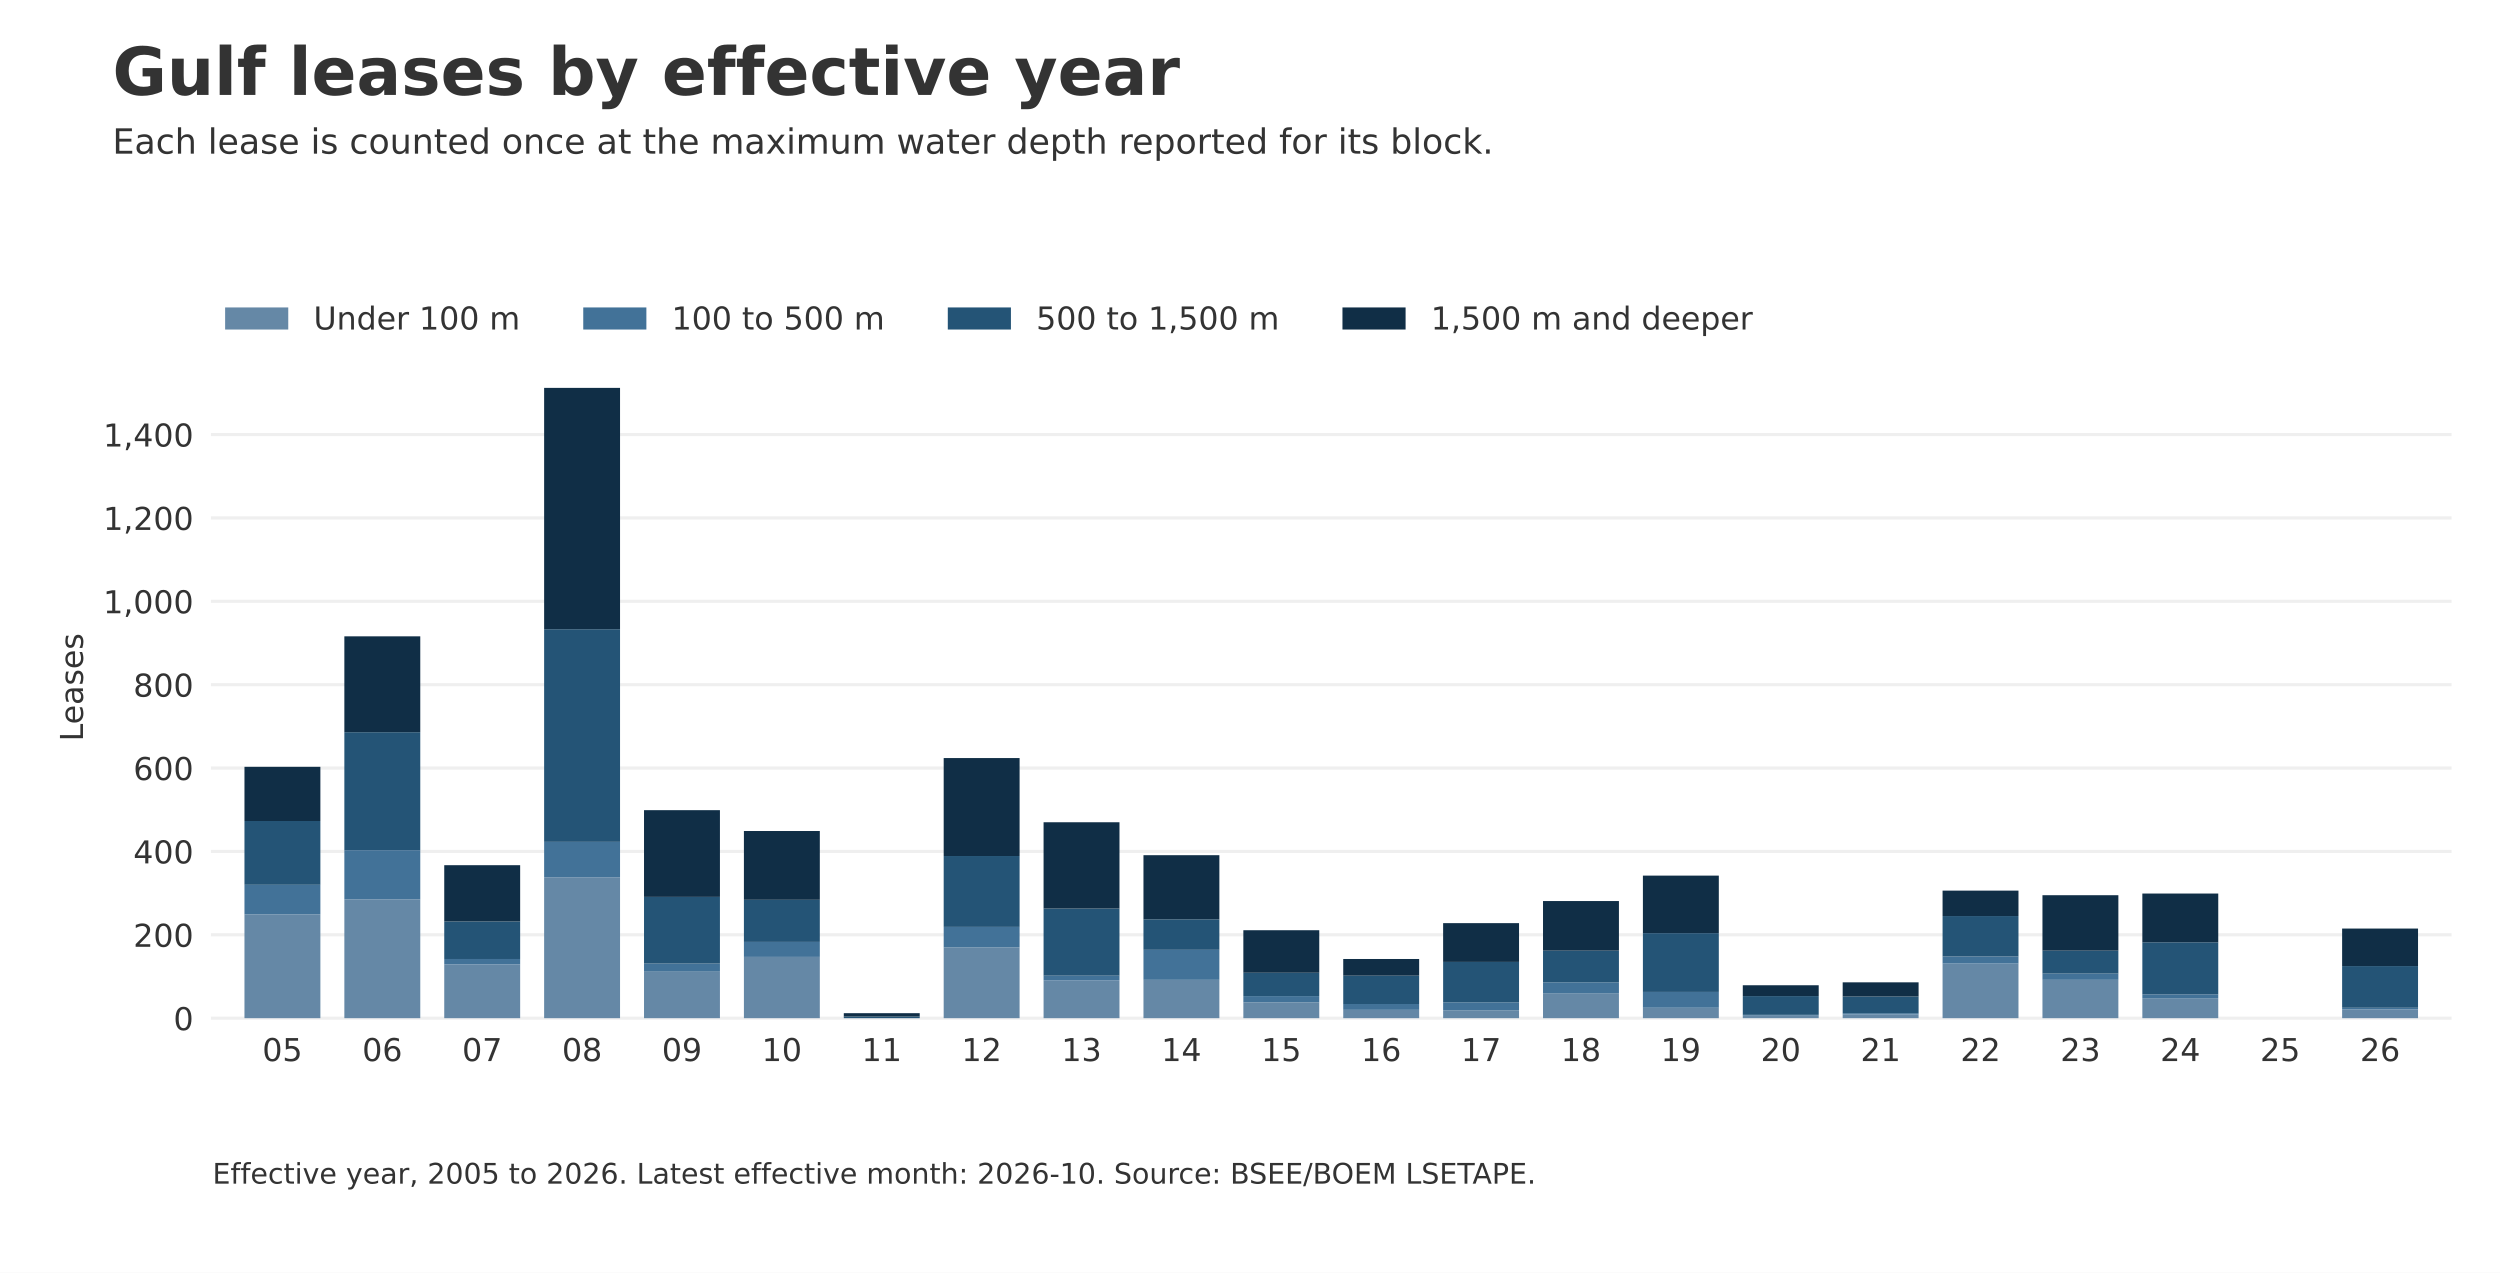
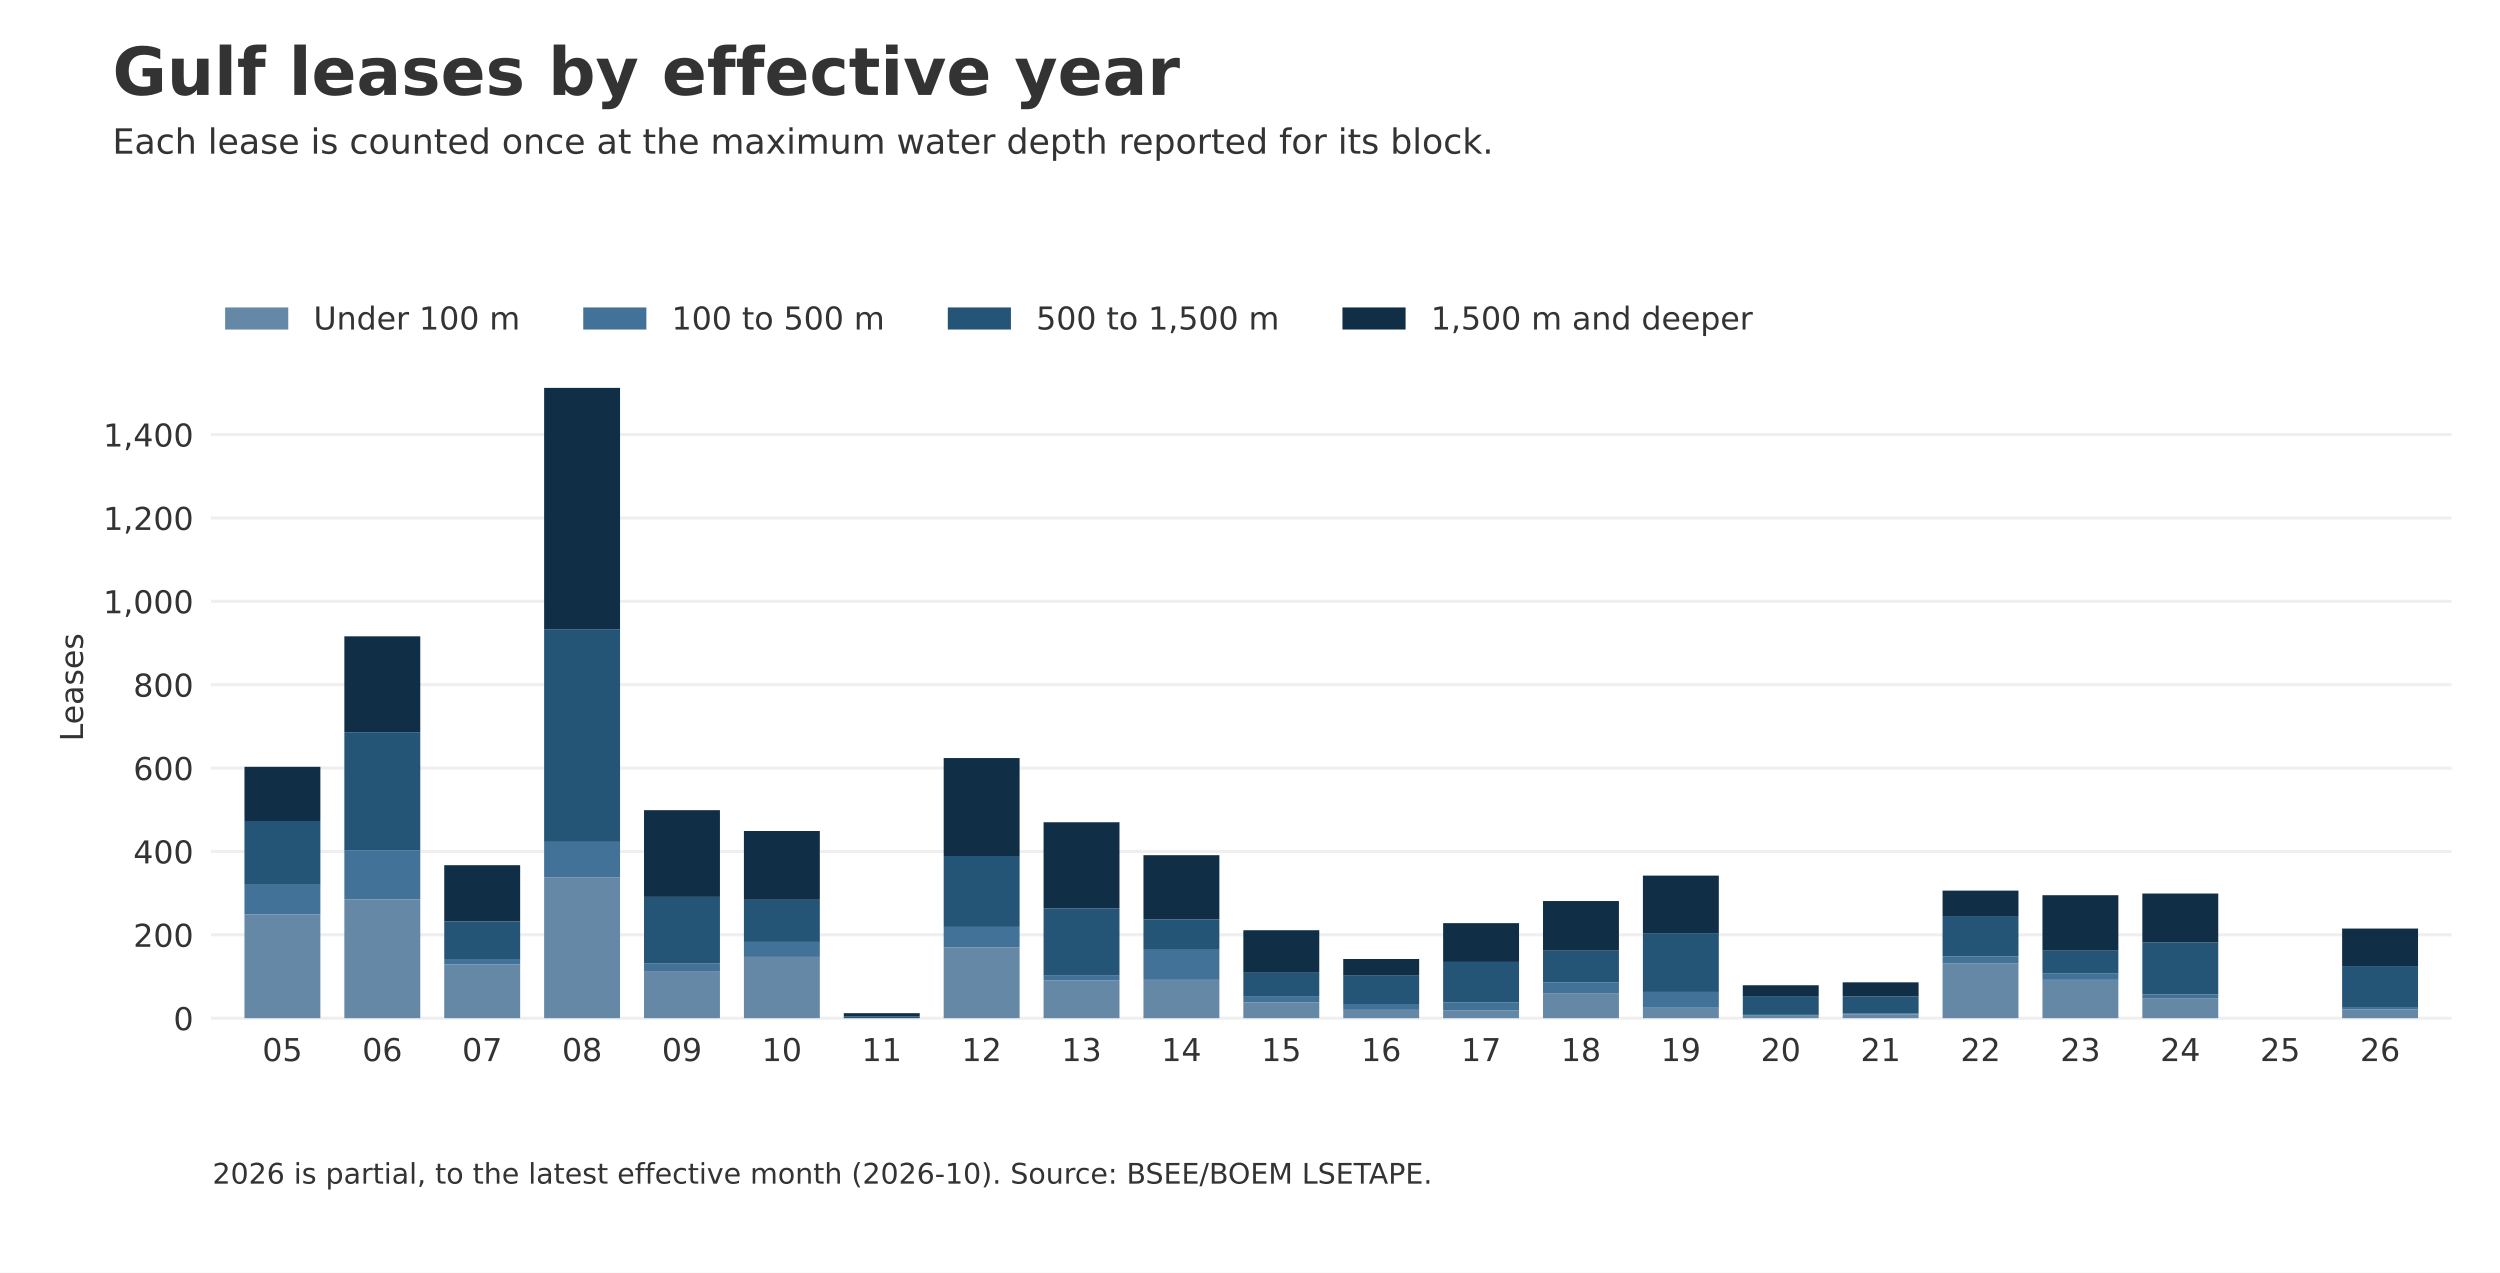
<svg xmlns="http://www.w3.org/2000/svg" width="792pt" height="403.2pt" viewBox="0 0 792 403.2" version="1.1">
  <defs>
    <style type="text/css">*{stroke-linejoin: round; stroke-linecap: butt}</style>
  </defs>
  <g id="figure_1">
    <g id="patch_1">
      <path d="M 0 403.2  L 792 403.2  L 792 0  L 0 0  z " style="fill: #ffffff" />
    </g>
    <g id="axes_1">
      <g id="patch_2">
        <path d="M 67.32 322.56  L 776.16 322.56  L 776.16 112.896  L 67.32 112.896  z " style="fill: #ffffff" />
      </g>
      <g id="matplotlib.axis_1">
        <g id="xtick_1">
          <g id="line2d_1" />
          <g id="text_1">
            <text style="font-size: 10px; font-family: 'DejaVu Sans'; text-anchor: middle; fill: #333333" x="89.471" y="336.158" transform="rotate(-0 89.47125 336.1577)">05</text>
          </g>
        </g>
        <g id="xtick_2">
          <g id="line2d_2" />
          <g id="text_2">
            <text style="font-size: 10px; font-family: 'DejaVu Sans'; text-anchor: middle; fill: #333333" x="121.116" y="336.158" transform="rotate(-0 121.1159 336.1577)">06</text>
          </g>
        </g>
        <g id="xtick_3">
          <g id="line2d_3" />
          <g id="text_3">
            <text style="font-size: 10px; font-family: 'DejaVu Sans'; text-anchor: middle; fill: #333333" x="152.761" y="336.158" transform="rotate(-0 152.7605 336.1577)">07</text>
          </g>
        </g>
        <g id="xtick_4">
          <g id="line2d_4" />
          <g id="text_4">
            <text style="font-size: 10px; font-family: 'DejaVu Sans'; text-anchor: middle; fill: #333333" x="184.405" y="336.158" transform="rotate(-0 184.4052 336.1577)">08</text>
          </g>
        </g>
        <g id="xtick_5">
          <g id="line2d_5" />
          <g id="text_5">
            <text style="font-size: 10px; font-family: 'DejaVu Sans'; text-anchor: middle; fill: #333333" x="216.05" y="336.158" transform="rotate(-0 216.0498 336.1577)">09</text>
          </g>
        </g>
        <g id="xtick_6">
          <g id="line2d_6" />
          <g id="text_6">
            <text style="font-size: 10px; font-family: 'DejaVu Sans'; text-anchor: middle; fill: #333333" x="247.694" y="336.158" transform="rotate(-0 247.6945 336.1577)">10</text>
          </g>
        </g>
        <g id="xtick_7">
          <g id="line2d_7" />
          <g id="text_7">
            <text style="font-size: 10px; font-family: 'DejaVu Sans'; text-anchor: middle; fill: #333333" x="279.339" y="336.158" transform="rotate(-0 279.3391 336.1577)">11</text>
          </g>
        </g>
        <g id="xtick_8">
          <g id="line2d_8" />
          <g id="text_8">
            <text style="font-size: 10px; font-family: 'DejaVu Sans'; text-anchor: middle; fill: #333333" x="310.984" y="336.158" transform="rotate(-0 310.9837 336.1577)">12</text>
          </g>
        </g>
        <g id="xtick_9">
          <g id="line2d_9" />
          <g id="text_9">
            <text style="font-size: 10px; font-family: 'DejaVu Sans'; text-anchor: middle; fill: #333333" x="342.628" y="336.158" transform="rotate(-0 342.6284 336.1577)">13</text>
          </g>
        </g>
        <g id="xtick_10">
          <g id="line2d_10" />
          <g id="text_10">
            <text style="font-size: 10px; font-family: 'DejaVu Sans'; text-anchor: middle; fill: #333333" x="374.273" y="336.158" transform="rotate(-0 374.273 336.1577)">14</text>
          </g>
        </g>
        <g id="xtick_11">
          <g id="line2d_11" />
          <g id="text_11">
            <text style="font-size: 10px; font-family: 'DejaVu Sans'; text-anchor: middle; fill: #333333" x="405.918" y="336.158" transform="rotate(-0 405.9177 336.1577)">15</text>
          </g>
        </g>
        <g id="xtick_12">
          <g id="line2d_12" />
          <g id="text_12">
            <text style="font-size: 10px; font-family: 'DejaVu Sans'; text-anchor: middle; fill: #333333" x="437.562" y="336.158" transform="rotate(-0 437.5623 336.1577)">16</text>
          </g>
        </g>
        <g id="xtick_13">
          <g id="line2d_13" />
          <g id="text_13">
            <text style="font-size: 10px; font-family: 'DejaVu Sans'; text-anchor: middle; fill: #333333" x="469.207" y="336.158" transform="rotate(-0 469.207 336.1577)">17</text>
          </g>
        </g>
        <g id="xtick_14">
          <g id="line2d_14" />
          <g id="text_14">
            <text style="font-size: 10px; font-family: 'DejaVu Sans'; text-anchor: middle; fill: #333333" x="500.852" y="336.158" transform="rotate(-0 500.8516 336.1577)">18</text>
          </g>
        </g>
        <g id="xtick_15">
          <g id="line2d_15" />
          <g id="text_15">
            <text style="font-size: 10px; font-family: 'DejaVu Sans'; text-anchor: middle; fill: #333333" x="532.496" y="336.158" transform="rotate(-0 532.4963 336.1577)">19</text>
          </g>
        </g>
        <g id="xtick_16">
          <g id="line2d_16" />
          <g id="text_16">
            <text style="font-size: 10px; font-family: 'DejaVu Sans'; text-anchor: middle; fill: #333333" x="564.141" y="336.158" transform="rotate(-0 564.1409 336.1577)">20</text>
          </g>
        </g>
        <g id="xtick_17">
          <g id="line2d_17" />
          <g id="text_17">
            <text style="font-size: 10px; font-family: 'DejaVu Sans'; text-anchor: middle; fill: #333333" x="595.786" y="336.158" transform="rotate(-0 595.7855 336.1577)">21</text>
          </g>
        </g>
        <g id="xtick_18">
          <g id="line2d_18" />
          <g id="text_18">
            <text style="font-size: 10px; font-family: 'DejaVu Sans'; text-anchor: middle; fill: #333333" x="627.43" y="336.158" transform="rotate(-0 627.4302 336.1577)">22</text>
          </g>
        </g>
        <g id="xtick_19">
          <g id="line2d_19" />
          <g id="text_19">
            <text style="font-size: 10px; font-family: 'DejaVu Sans'; text-anchor: middle; fill: #333333" x="659.075" y="336.158" transform="rotate(-0 659.0748 336.1577)">23</text>
          </g>
        </g>
        <g id="xtick_20">
          <g id="line2d_20" />
          <g id="text_20">
            <text style="font-size: 10px; font-family: 'DejaVu Sans'; text-anchor: middle; fill: #333333" x="690.719" y="336.158" transform="rotate(-0 690.7195 336.1577)">24</text>
          </g>
        </g>
        <g id="xtick_21">
          <g id="line2d_21" />
          <g id="text_21">
            <text style="font-size: 10px; font-family: 'DejaVu Sans'; text-anchor: middle; fill: #333333" x="722.364" y="336.158" transform="rotate(-0 722.3641 336.1577)">25</text>
          </g>
        </g>
        <g id="xtick_22">
          <g id="line2d_22" />
          <g id="text_22">
            <text style="font-size: 10px; font-family: 'DejaVu Sans'; text-anchor: middle; fill: #333333" x="754.009" y="336.158" transform="rotate(-0 754.0087 336.1577)">26</text>
          </g>
        </g>
      </g>
      <g id="matplotlib.axis_2">
        <g id="ytick_1">
          <g id="line2d_23">
            <path d="M 67.32 322.56  L 776.16 322.56  " style="fill: none; stroke: #efefef; stroke-linecap: square" />
          </g>
          <g id="line2d_24" />
          <g id="text_23">
            <text style="font-size: 10px; font-family: 'DejaVu Sans'; text-anchor: end; fill: #333333" x="61.32" y="326.359" transform="rotate(-0 61.32 326.3588)">0</text>
          </g>
        </g>
        <g id="ytick_2">
          <g id="line2d_25">
            <path d="M 67.32 296.147  L 776.16 296.147  " style="fill: none; stroke: #efefef; stroke-linecap: square" />
          </g>
          <g id="line2d_26" />
          <g id="text_24">
            <text style="font-size: 10px; font-family: 'DejaVu Sans'; text-anchor: end; fill: #333333" x="61.32" y="299.946" transform="rotate(-0 61.32 299.9461)">200</text>
          </g>
        </g>
        <g id="ytick_3">
          <g id="line2d_27">
            <path d="M 67.32 269.735  L 776.16 269.735  " style="fill: none; stroke: #efefef; stroke-linecap: square" />
          </g>
          <g id="line2d_28" />
          <g id="text_25">
            <text style="font-size: 10px; font-family: 'DejaVu Sans'; text-anchor: end; fill: #333333" x="61.32" y="273.533" transform="rotate(-0 61.32 273.5334)">400</text>
          </g>
        </g>
        <g id="ytick_4">
          <g id="line2d_29">
            <path d="M 67.32 243.322  L 776.16 243.322  " style="fill: none; stroke: #efefef; stroke-linecap: square" />
          </g>
          <g id="line2d_30" />
          <g id="text_26">
            <text style="font-size: 10px; font-family: 'DejaVu Sans'; text-anchor: end; fill: #333333" x="61.32" y="247.121" transform="rotate(-0 61.32 247.1207)">600</text>
          </g>
        </g>
        <g id="ytick_5">
          <g id="line2d_31">
            <path d="M 67.32 216.909  L 776.16 216.909  " style="fill: none; stroke: #efefef; stroke-linecap: square" />
          </g>
          <g id="line2d_32" />
          <g id="text_27">
            <text style="font-size: 10px; font-family: 'DejaVu Sans'; text-anchor: end; fill: #333333" x="61.32" y="220.708" transform="rotate(-0 61.32 220.708)">800</text>
          </g>
        </g>
        <g id="ytick_6">
          <g id="line2d_33">
            <path d="M 67.32 190.497  L 776.16 190.497  " style="fill: none; stroke: #efefef; stroke-linecap: square" />
          </g>
          <g id="line2d_34" />
          <g id="text_28">
            <text style="font-size: 10px; font-family: 'DejaVu Sans'; text-anchor: end; fill: #333333" x="61.32" y="194.295" transform="rotate(-0 61.32 194.2953)">1,000</text>
          </g>
        </g>
        <g id="ytick_7">
          <g id="line2d_35">
            <path d="M 67.32 164.084  L 776.16 164.084  " style="fill: none; stroke: #efefef; stroke-linecap: square" />
          </g>
          <g id="line2d_36" />
          <g id="text_29">
            <text style="font-size: 10px; font-family: 'DejaVu Sans'; text-anchor: end; fill: #333333" x="61.32" y="167.883" transform="rotate(-0 61.32 167.8826)">1,200</text>
          </g>
        </g>
        <g id="ytick_8">
          <g id="line2d_37">
            <path d="M 67.32 137.671  L 776.16 137.671  " style="fill: none; stroke: #efefef; stroke-linecap: square" />
          </g>
          <g id="line2d_38" />
          <g id="text_30">
            <text style="font-size: 10px; font-family: 'DejaVu Sans'; text-anchor: end; fill: #333333" x="61.32" y="141.47" transform="rotate(-0 61.32 141.4699)">1,400</text>
          </g>
        </g>
        <g id="text_31">
          <text style="font-size: 10px; font-family: 'DejaVu Sans'; text-anchor: middle; fill: #333333" x="26.29" y="217.728" transform="rotate(-90 26.28953 217.728)">Leases</text>
        </g>
      </g>
      <g id="patch_3">
        <path d="M 77.446 322.56  L 101.496 322.56  L 101.496 289.676  L 77.446 289.676  z " style="fill: #6588a6" />
      </g>
      <g id="patch_4">
        <path d="M 109.091 322.56  L 133.141 322.56  L 133.141 284.922  L 109.091 284.922  z " style="fill: #6588a6" />
      </g>
      <g id="patch_5">
        <path d="M 140.736 322.56  L 164.786 322.56  L 164.786 305.524  L 140.736 305.524  z " style="fill: #6588a6" />
      </g>
      <g id="patch_6">
        <path d="M 172.38 322.56  L 196.43 322.56  L 196.43 277.923  L 172.38 277.923  z " style="fill: #6588a6" />
      </g>
      <g id="patch_7">
        <path d="M 204.025 322.56  L 228.075 322.56  L 228.075 307.637  L 204.025 307.637  z " style="fill: #6588a6" />
      </g>
      <g id="patch_8">
        <path d="M 235.669 322.56  L 259.719 322.56  L 259.719 303.147  L 235.669 303.147  z " style="fill: #6588a6" />
      </g>
      <g id="patch_9">
        <path d="M 267.314 322.56  L 291.364 322.56  L 291.364 322.56  L 267.314 322.56  z " style="fill: #6588a6" />
      </g>
      <g id="patch_10">
        <path d="M 298.959 322.56  L 323.009 322.56  L 323.009 300.109  L 298.959 300.109  z " style="fill: #6588a6" />
      </g>
      <g id="patch_11">
        <path d="M 330.603 322.56  L 354.653 322.56  L 354.653 310.542  L 330.603 310.542  z " style="fill: #6588a6" />
      </g>
      <g id="patch_12">
        <path d="M 362.248 322.56  L 386.298 322.56  L 386.298 310.41  L 362.248 310.41  z " style="fill: #6588a6" />
      </g>
      <g id="patch_13">
        <path d="M 393.893 322.56  L 417.943 322.56  L 417.943 317.542  L 393.893 317.542  z " style="fill: #6588a6" />
      </g>
      <g id="patch_14">
        <path d="M 425.537 322.56  L 449.587 322.56  L 449.587 319.919  L 425.537 319.919  z " style="fill: #6588a6" />
      </g>
      <g id="patch_15">
        <path d="M 457.182 322.56  L 481.232 322.56  L 481.232 320.051  L 457.182 320.051  z " style="fill: #6588a6" />
      </g>
      <g id="patch_16">
        <path d="M 488.827 322.56  L 512.877 322.56  L 512.877 314.636  L 488.827 314.636  z " style="fill: #6588a6" />
      </g>
      <g id="patch_17">
        <path d="M 520.471 322.56  L 544.521 322.56  L 544.521 319.258  L 520.471 319.258  z " style="fill: #6588a6" />
      </g>
      <g id="patch_18">
        <path d="M 552.116 322.56  L 576.166 322.56  L 576.166 321.768  L 552.116 321.768  z " style="fill: #6588a6" />
      </g>
      <g id="patch_19">
        <path d="M 583.761 322.56  L 607.811 322.56  L 607.811 321.371  L 583.761 321.371  z " style="fill: #6588a6" />
      </g>
      <g id="patch_20">
        <path d="M 615.405 322.56  L 639.455 322.56  L 639.455 305.26  L 615.405 305.26  z " style="fill: #6588a6" />
      </g>
      <g id="patch_21">
        <path d="M 647.05 322.56  L 671.1 322.56  L 671.1 310.41  L 647.05 310.41  z " style="fill: #6588a6" />
      </g>
      <g id="patch_22">
        <path d="M 678.694 322.56  L 702.744 322.56  L 702.744 316.221  L 678.694 316.221  z " style="fill: #6588a6" />
      </g>
      <g id="patch_23">
        <path d="M 710.339 322.56  L 734.389 322.56  L 734.389 322.56  L 710.339 322.56  z " style="fill: #6588a6" />
      </g>
      <g id="patch_24">
        <path d="M 741.984 322.56  L 766.034 322.56  L 766.034 319.787  L 741.984 319.787  z " style="fill: #6588a6" />
      </g>
      <g id="patch_25">
        <path d="M 77.446 289.676  L 101.496 289.676  L 101.496 280.3  L 77.446 280.3  z " style="fill: #427298" />
      </g>
      <g id="patch_26">
        <path d="M 109.091 284.922  L 133.141 284.922  L 133.141 269.338  L 109.091 269.338  z " style="fill: #427298" />
      </g>
      <g id="patch_27">
        <path d="M 140.736 305.524  L 164.786 305.524  L 164.786 303.807  L 140.736 303.807  z " style="fill: #427298" />
      </g>
      <g id="patch_28">
        <path d="M 172.38 277.923  L 196.43 277.923  L 196.43 266.697  L 172.38 266.697  z " style="fill: #427298" />
      </g>
      <g id="patch_29">
        <path d="M 204.025 307.637  L 228.075 307.637  L 228.075 305.26  L 204.025 305.26  z " style="fill: #427298" />
      </g>
      <g id="patch_30">
        <path d="M 235.669 303.147  L 259.719 303.147  L 259.719 298.392  L 235.669 298.392  z " style="fill: #427298" />
      </g>
      <g id="patch_31">
        <path d="M 267.314 322.56  L 291.364 322.56  L 291.364 322.56  L 267.314 322.56  z " style="fill: #427298" />
      </g>
      <g id="patch_32">
        <path d="M 298.959 300.109  L 323.009 300.109  L 323.009 293.638  L 298.959 293.638  z " style="fill: #427298" />
      </g>
      <g id="patch_33">
        <path d="M 330.603 310.542  L 354.653 310.542  L 354.653 309.09  L 330.603 309.09  z " style="fill: #427298" />
      </g>
      <g id="patch_34">
        <path d="M 362.248 310.41  L 386.298 310.41  L 386.298 300.902  L 362.248 300.902  z " style="fill: #427298" />
      </g>
      <g id="patch_35">
        <path d="M 393.893 317.542  L 417.943 317.542  L 417.943 315.561  L 393.893 315.561  z " style="fill: #427298" />
      </g>
      <g id="patch_36">
        <path d="M 425.537 319.919  L 449.587 319.919  L 449.587 318.07  L 425.537 318.07  z " style="fill: #427298" />
      </g>
      <g id="patch_37">
        <path d="M 457.182 320.051  L 481.232 320.051  L 481.232 317.542  L 457.182 317.542  z " style="fill: #427298" />
      </g>
      <g id="patch_38">
        <path d="M 488.827 314.636  L 512.877 314.636  L 512.877 311.203  L 488.827 311.203  z " style="fill: #427298" />
      </g>
      <g id="patch_39">
        <path d="M 520.471 319.258  L 544.521 319.258  L 544.521 314.24  L 520.471 314.24  z " style="fill: #427298" />
      </g>
      <g id="patch_40">
        <path d="M 552.116 321.768  L 576.166 321.768  L 576.166 321.503  L 552.116 321.503  z " style="fill: #427298" />
      </g>
      <g id="patch_41">
        <path d="M 583.761 321.371  L 607.811 321.371  L 607.811 320.975  L 583.761 320.975  z " style="fill: #427298" />
      </g>
      <g id="patch_42">
        <path d="M 615.405 305.26  L 639.455 305.26  L 639.455 303.015  L 615.405 303.015  z " style="fill: #427298" />
      </g>
      <g id="patch_43">
        <path d="M 647.05 310.41  L 671.1 310.41  L 671.1 308.429  L 647.05 308.429  z " style="fill: #427298" />
      </g>
      <g id="patch_44">
        <path d="M 678.694 316.221  L 702.744 316.221  L 702.744 315.032  L 678.694 315.032  z " style="fill: #427298" />
      </g>
      <g id="patch_45">
        <path d="M 710.339 322.56  L 734.389 322.56  L 734.389 322.56  L 710.339 322.56  z " style="fill: #427298" />
      </g>
      <g id="patch_46">
        <path d="M 741.984 319.787  L 766.034 319.787  L 766.034 319.258  L 741.984 319.258  z " style="fill: #427298" />
      </g>
      <g id="patch_47">
        <path d="M 77.446 280.3  L 101.496 280.3  L 101.496 260.094  L 77.446 260.094  z " style="fill: #245476" />
      </g>
      <g id="patch_48">
        <path d="M 109.091 269.338  L 133.141 269.338  L 133.141 231.964  L 109.091 231.964  z " style="fill: #245476" />
      </g>
      <g id="patch_49">
        <path d="M 140.736 303.807  L 164.786 303.807  L 164.786 291.921  L 140.736 291.921  z " style="fill: #245476" />
      </g>
      <g id="patch_50">
        <path d="M 172.38 266.697  L 196.43 266.697  L 196.43 199.345  L 172.38 199.345  z " style="fill: #245476" />
      </g>
      <g id="patch_51">
        <path d="M 204.025 305.26  L 228.075 305.26  L 228.075 284.13  L 204.025 284.13  z " style="fill: #245476" />
      </g>
      <g id="patch_52">
        <path d="M 235.669 298.392  L 259.719 298.392  L 259.719 285.054  L 235.669 285.054  z " style="fill: #245476" />
      </g>
      <g id="patch_53">
        <path d="M 267.314 322.56  L 291.364 322.56  L 291.364 322.032  L 267.314 322.032  z " style="fill: #245476" />
      </g>
      <g id="patch_54">
        <path d="M 298.959 293.638  L 323.009 293.638  L 323.009 271.187  L 298.959 271.187  z " style="fill: #245476" />
      </g>
      <g id="patch_55">
        <path d="M 330.603 309.09  L 354.653 309.09  L 354.653 287.827  L 330.603 287.827  z " style="fill: #245476" />
      </g>
      <g id="patch_56">
        <path d="M 362.248 300.902  L 386.298 300.902  L 386.298 291.261  L 362.248 291.261  z " style="fill: #245476" />
      </g>
      <g id="patch_57">
        <path d="M 393.893 315.561  L 417.943 315.561  L 417.943 308.165  L 393.893 308.165  z " style="fill: #245476" />
      </g>
      <g id="patch_58">
        <path d="M 425.537 318.07  L 449.587 318.07  L 449.587 309.09  L 425.537 309.09  z " style="fill: #245476" />
      </g>
      <g id="patch_59">
        <path d="M 457.182 317.542  L 481.232 317.542  L 481.232 304.731  L 457.182 304.731  z " style="fill: #245476" />
      </g>
      <g id="patch_60">
        <path d="M 488.827 311.203  L 512.877 311.203  L 512.877 301.166  L 488.827 301.166  z " style="fill: #245476" />
      </g>
      <g id="patch_61">
        <path d="M 520.471 314.24  L 544.521 314.24  L 544.521 295.619  L 520.471 295.619  z " style="fill: #245476" />
      </g>
      <g id="patch_62">
        <path d="M 552.116 321.503  L 576.166 321.503  L 576.166 315.561  L 552.116 315.561  z " style="fill: #245476" />
      </g>
      <g id="patch_63">
        <path d="M 583.761 320.975  L 607.811 320.975  L 607.811 315.693  L 583.761 315.693  z " style="fill: #245476" />
      </g>
      <g id="patch_64">
        <path d="M 615.405 303.015  L 639.455 303.015  L 639.455 290.204  L 615.405 290.204  z " style="fill: #245476" />
      </g>
      <g id="patch_65">
        <path d="M 647.05 308.429  L 671.1 308.429  L 671.1 301.166  L 647.05 301.166  z " style="fill: #245476" />
      </g>
      <g id="patch_66">
        <path d="M 678.694 315.032  L 702.744 315.032  L 702.744 298.524  L 678.694 298.524  z " style="fill: #245476" />
      </g>
      <g id="patch_67">
        <path d="M 710.339 322.56  L 734.389 322.56  L 734.389 322.56  L 710.339 322.56  z " style="fill: #245476" />
      </g>
      <g id="patch_68">
        <path d="M 741.984 319.258  L 766.034 319.258  L 766.034 306.052  L 741.984 306.052  z " style="fill: #245476" />
      </g>
      <g id="patch_69">
        <path d="M 77.446 260.094  L 101.496 260.094  L 101.496 242.926  L 77.446 242.926  z " style="fill: #102e46" />
      </g>
      <g id="patch_70">
        <path d="M 109.091 231.964  L 133.141 231.964  L 133.141 201.59  L 109.091 201.59  z " style="fill: #102e46" />
      </g>
      <g id="patch_71">
        <path d="M 140.736 291.921  L 164.786 291.921  L 164.786 274.093  L 140.736 274.093  z " style="fill: #102e46" />
      </g>
      <g id="patch_72">
        <path d="M 172.38 199.345  L 196.43 199.345  L 196.43 122.88  L 172.38 122.88  z " style="fill: #102e46" />
      </g>
      <g id="patch_73">
        <path d="M 204.025 284.13  L 228.075 284.13  L 228.075 256.66  L 204.025 256.66  z " style="fill: #102e46" />
      </g>
      <g id="patch_74">
        <path d="M 235.669 285.054  L 259.719 285.054  L 259.719 263.263  L 235.669 263.263  z " style="fill: #102e46" />
      </g>
      <g id="patch_75">
        <path d="M 267.314 322.032  L 291.364 322.032  L 291.364 320.975  L 267.314 320.975  z " style="fill: #102e46" />
      </g>
      <g id="patch_76">
        <path d="M 298.959 271.187  L 323.009 271.187  L 323.009 240.152  L 298.959 240.152  z " style="fill: #102e46" />
      </g>
      <g id="patch_77">
        <path d="M 330.603 287.827  L 354.653 287.827  L 354.653 260.49  L 330.603 260.49  z " style="fill: #102e46" />
      </g>
      <g id="patch_78">
        <path d="M 362.248 291.261  L 386.298 291.261  L 386.298 270.923  L 362.248 270.923  z " style="fill: #102e46" />
      </g>
      <g id="patch_79">
        <path d="M 393.893 308.165  L 417.943 308.165  L 417.943 294.695  L 393.893 294.695  z " style="fill: #102e46" />
      </g>
      <g id="patch_80">
        <path d="M 425.537 309.09  L 449.587 309.09  L 449.587 303.807  L 425.537 303.807  z " style="fill: #102e46" />
      </g>
      <g id="patch_81">
        <path d="M 457.182 304.731  L 481.232 304.731  L 481.232 292.45  L 457.182 292.45  z " style="fill: #102e46" />
      </g>
      <g id="patch_82">
        <path d="M 488.827 301.166  L 512.877 301.166  L 512.877 285.45  L 488.827 285.45  z " style="fill: #102e46" />
      </g>
      <g id="patch_83">
        <path d="M 520.471 295.619  L 544.521 295.619  L 544.521 277.394  L 520.471 277.394  z " style="fill: #102e46" />
      </g>
      <g id="patch_84">
        <path d="M 552.116 315.561  L 576.166 315.561  L 576.166 312.127  L 552.116 312.127  z " style="fill: #102e46" />
      </g>
      <g id="patch_85">
        <path d="M 583.761 315.693  L 607.811 315.693  L 607.811 311.203  L 583.761 311.203  z " style="fill: #102e46" />
      </g>
      <g id="patch_86">
        <path d="M 615.405 290.204  L 639.455 290.204  L 639.455 282.149  L 615.405 282.149  z " style="fill: #102e46" />
      </g>
      <g id="patch_87">
        <path d="M 647.05 301.166  L 671.1 301.166  L 671.1 283.601  L 647.05 283.601  z " style="fill: #102e46" />
      </g>
      <g id="patch_88">
        <path d="M 678.694 298.524  L 702.744 298.524  L 702.744 283.073  L 678.694 283.073  z " style="fill: #102e46" />
      </g>
      <g id="patch_89">
        <path d="M 710.339 322.56  L 734.389 322.56  L 734.389 322.56  L 710.339 322.56  z " style="fill: #102e46" />
      </g>
      <g id="patch_90">
        <path d="M 741.984 306.052  L 766.034 306.052  L 766.034 294.166  L 741.984 294.166  z " style="fill: #102e46" />
      </g>
      <g id="legend_1">
        <g id="patch_91">
          <path d="M 71.32 104.397  L 91.32 104.397  L 91.32 97.397  L 71.32 97.397  z " style="fill: #6588a6" />
        </g>
        <g id="text_32">
          <text style="font-size: 10px; font-family: 'DejaVu Sans'; text-anchor: start; fill: #333333" x="99.32" y="104.397" transform="rotate(-0 99.32 104.397)">Under 100 m</text>
        </g>
        <g id="patch_92">
          <path d="M 184.773 104.397  L 204.773 104.397  L 204.773 97.397  L 184.773 97.397  z " style="fill: #427298" />
        </g>
        <g id="text_33">
          <text style="font-size: 10px; font-family: 'DejaVu Sans'; text-anchor: start; fill: #333333" x="212.773" y="104.397" transform="rotate(-0 212.7731 104.397)">100 to 500 m</text>
        </g>
        <g id="patch_93">
          <path d="M 300.262 104.397  L 320.262 104.397  L 320.262 97.397  L 300.262 97.397  z " style="fill: #245476" />
        </g>
        <g id="text_34">
          <text style="font-size: 10px; font-family: 'DejaVu Sans'; text-anchor: start; fill: #333333" x="328.262" y="104.397" transform="rotate(-0 328.2622 104.397)">500 to 1,500 m</text>
        </g>
        <g id="patch_94">
          <path d="M 425.292 104.397  L 445.292 104.397  L 445.292 97.397  L 425.292 97.397  z " style="fill: #102e46" />
        </g>
        <g id="text_35">
          <text style="font-size: 10px; font-family: 'DejaVu Sans'; text-anchor: start; fill: #333333" x="453.292" y="104.397" transform="rotate(-0 453.2919 104.397)">1,500 m and deeper</text>
        </g>
      </g>
    </g>
    <g id="text_36">
      <text style="font-weight: 700; font-size: 21px; font-family: 'DejaVu Sans'; text-anchor: start; fill: #333333" x="35.64" y="30.069" transform="rotate(-0 35.64 30.06872)">Gulf leases by effective year</text>
    </g>
    <g id="text_37">
      <text style="font-size: 11px; font-family: 'DejaVu Sans'; text-anchor: start; fill: #333333" x="35.64" y="48.678" transform="rotate(-0 35.64 48.67828)">Each lease is counted once at the maximum water depth reported for its block.</text>
    </g>
    <g id="text_38">
-       <text style="font-size: 9px; font-family: 'DejaVu Sans'; text-anchor: start; fill: #333333" x="67.32" y="374.976" transform="rotate(-0 67.32 374.976)">Effective year, 2005 to 2026. Latest effective month: 2026-10.  Source: BSEE/BOEM LSETAPE.</text>
+       <text style="font-size: 9px; font-family: 'DejaVu Sans'; text-anchor: start; fill: #333333" x="67.32" y="374.976" transform="rotate(-0 67.32 374.976)">2026 is partial, to the latest effective month (2026-10). Source: BSEE/BOEM LSETAPE.</text>
    </g>
  </g>
</svg>
